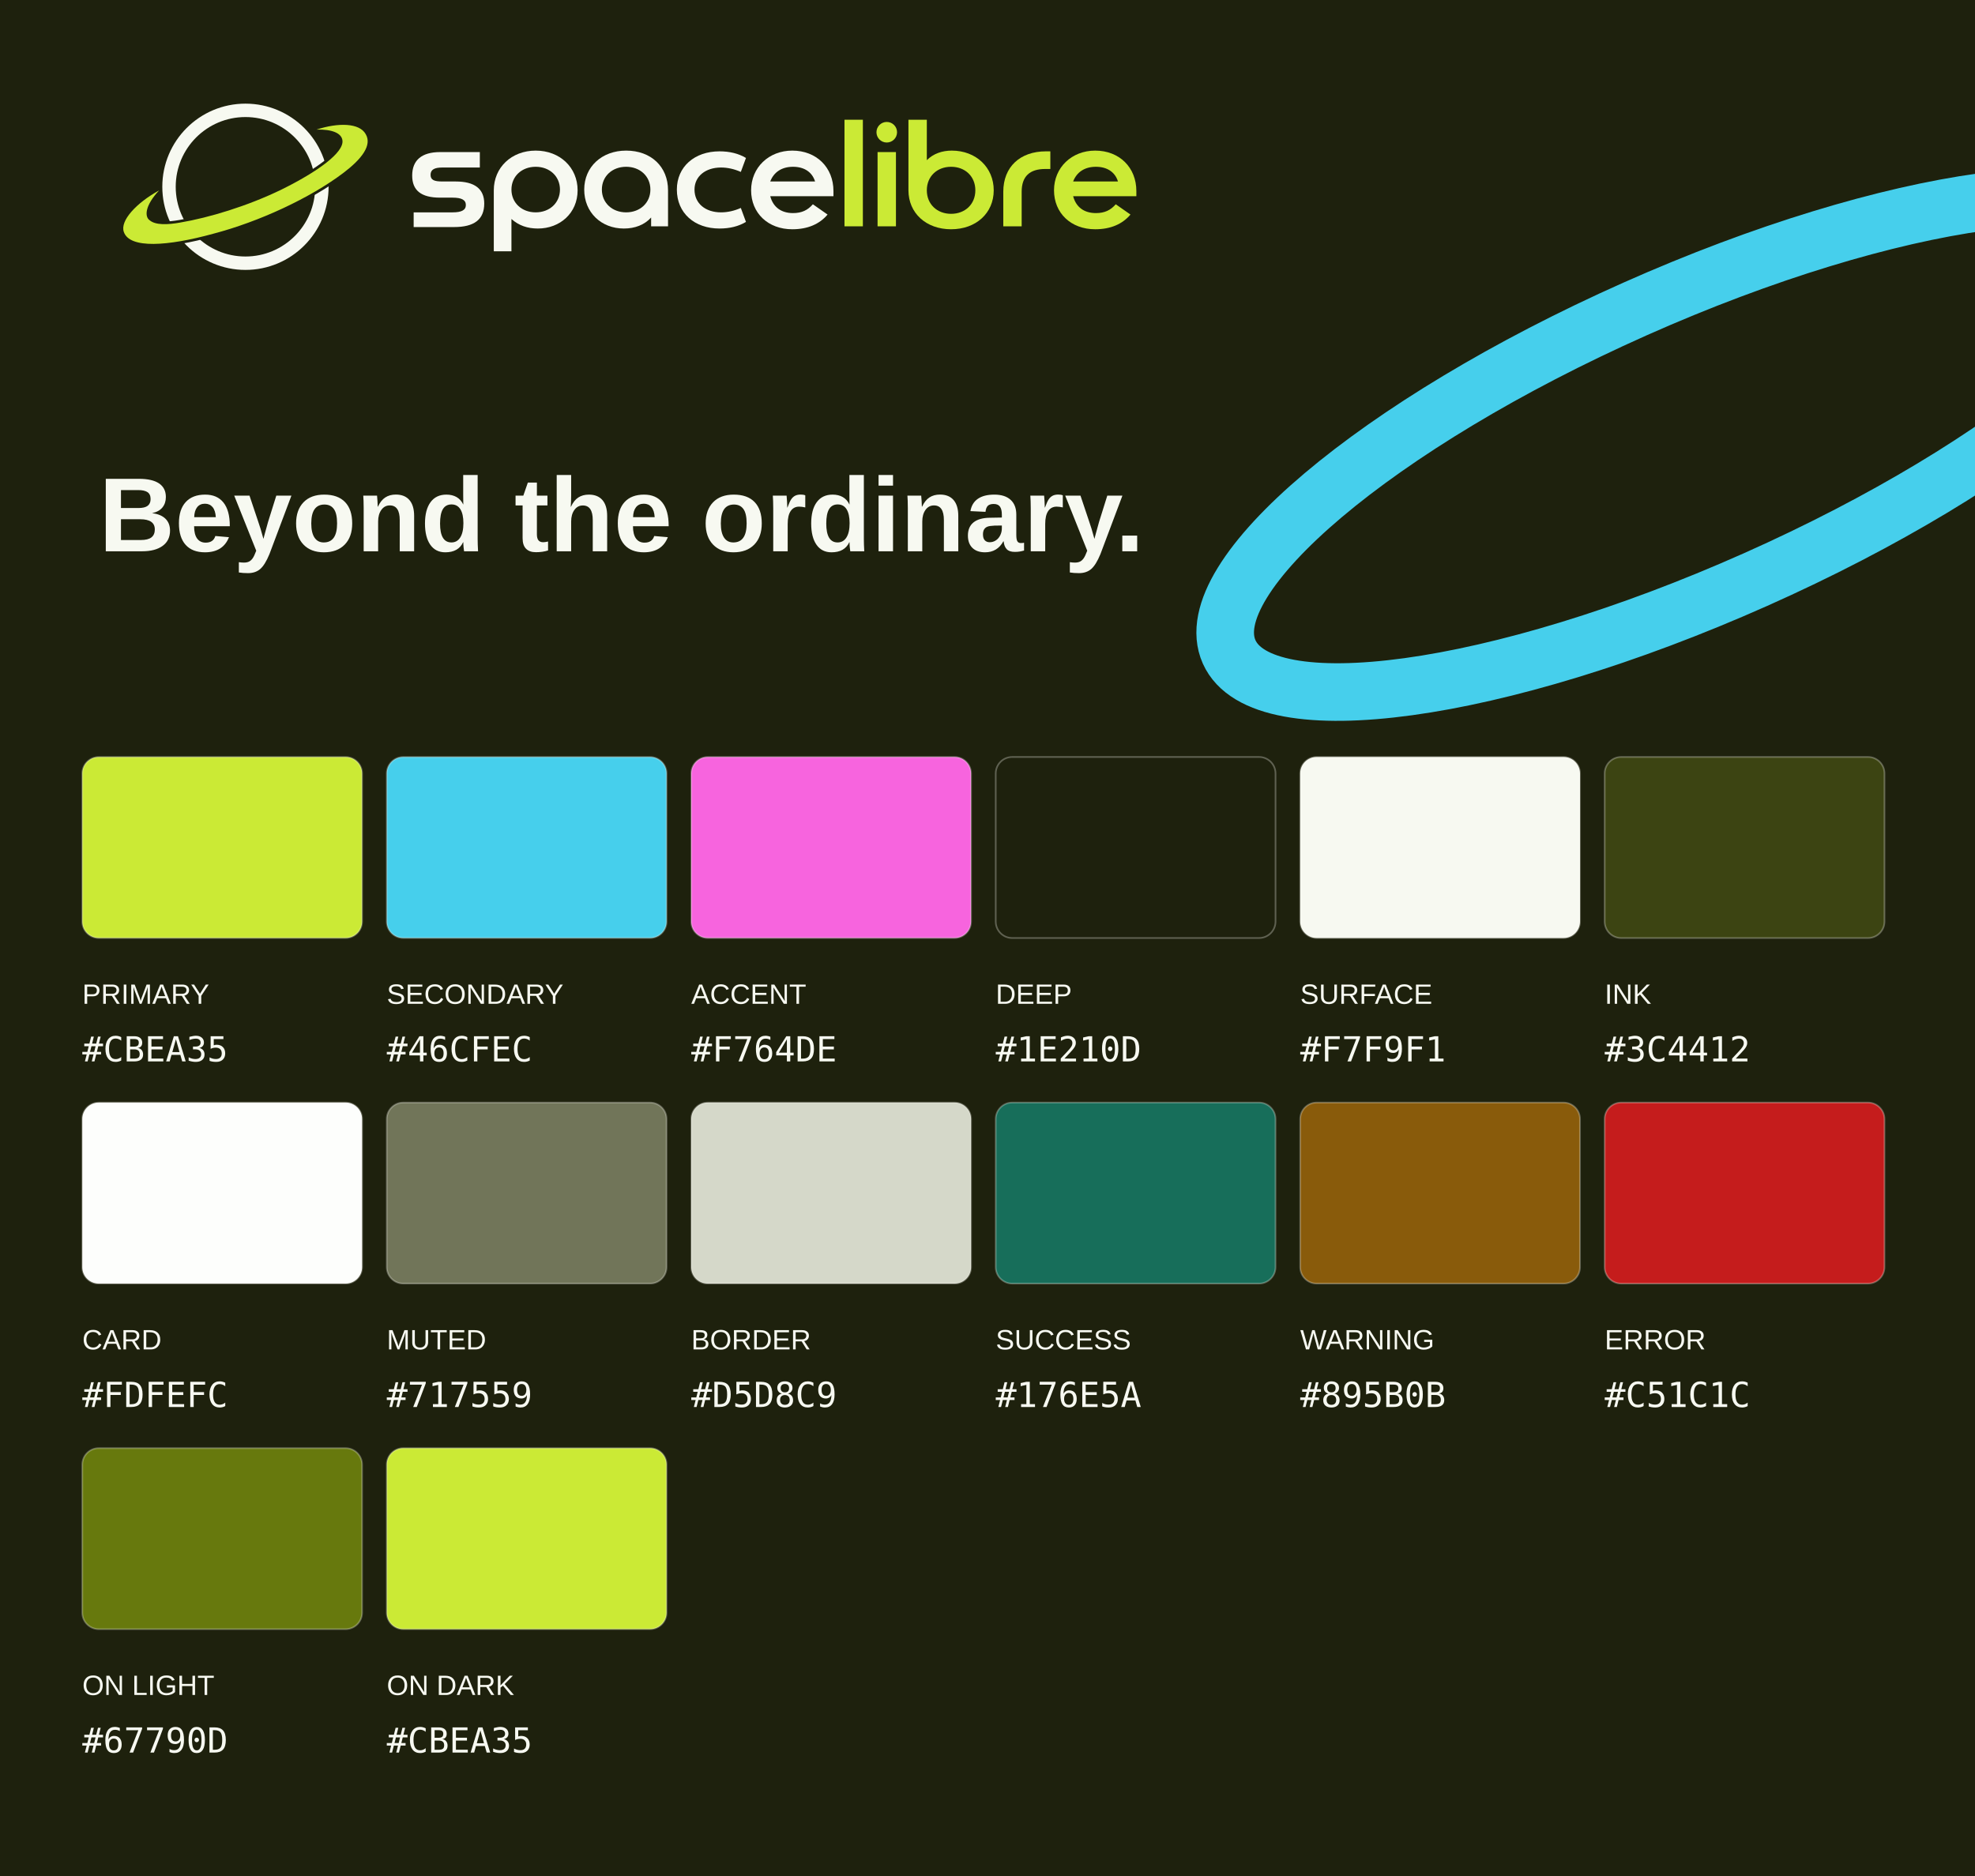
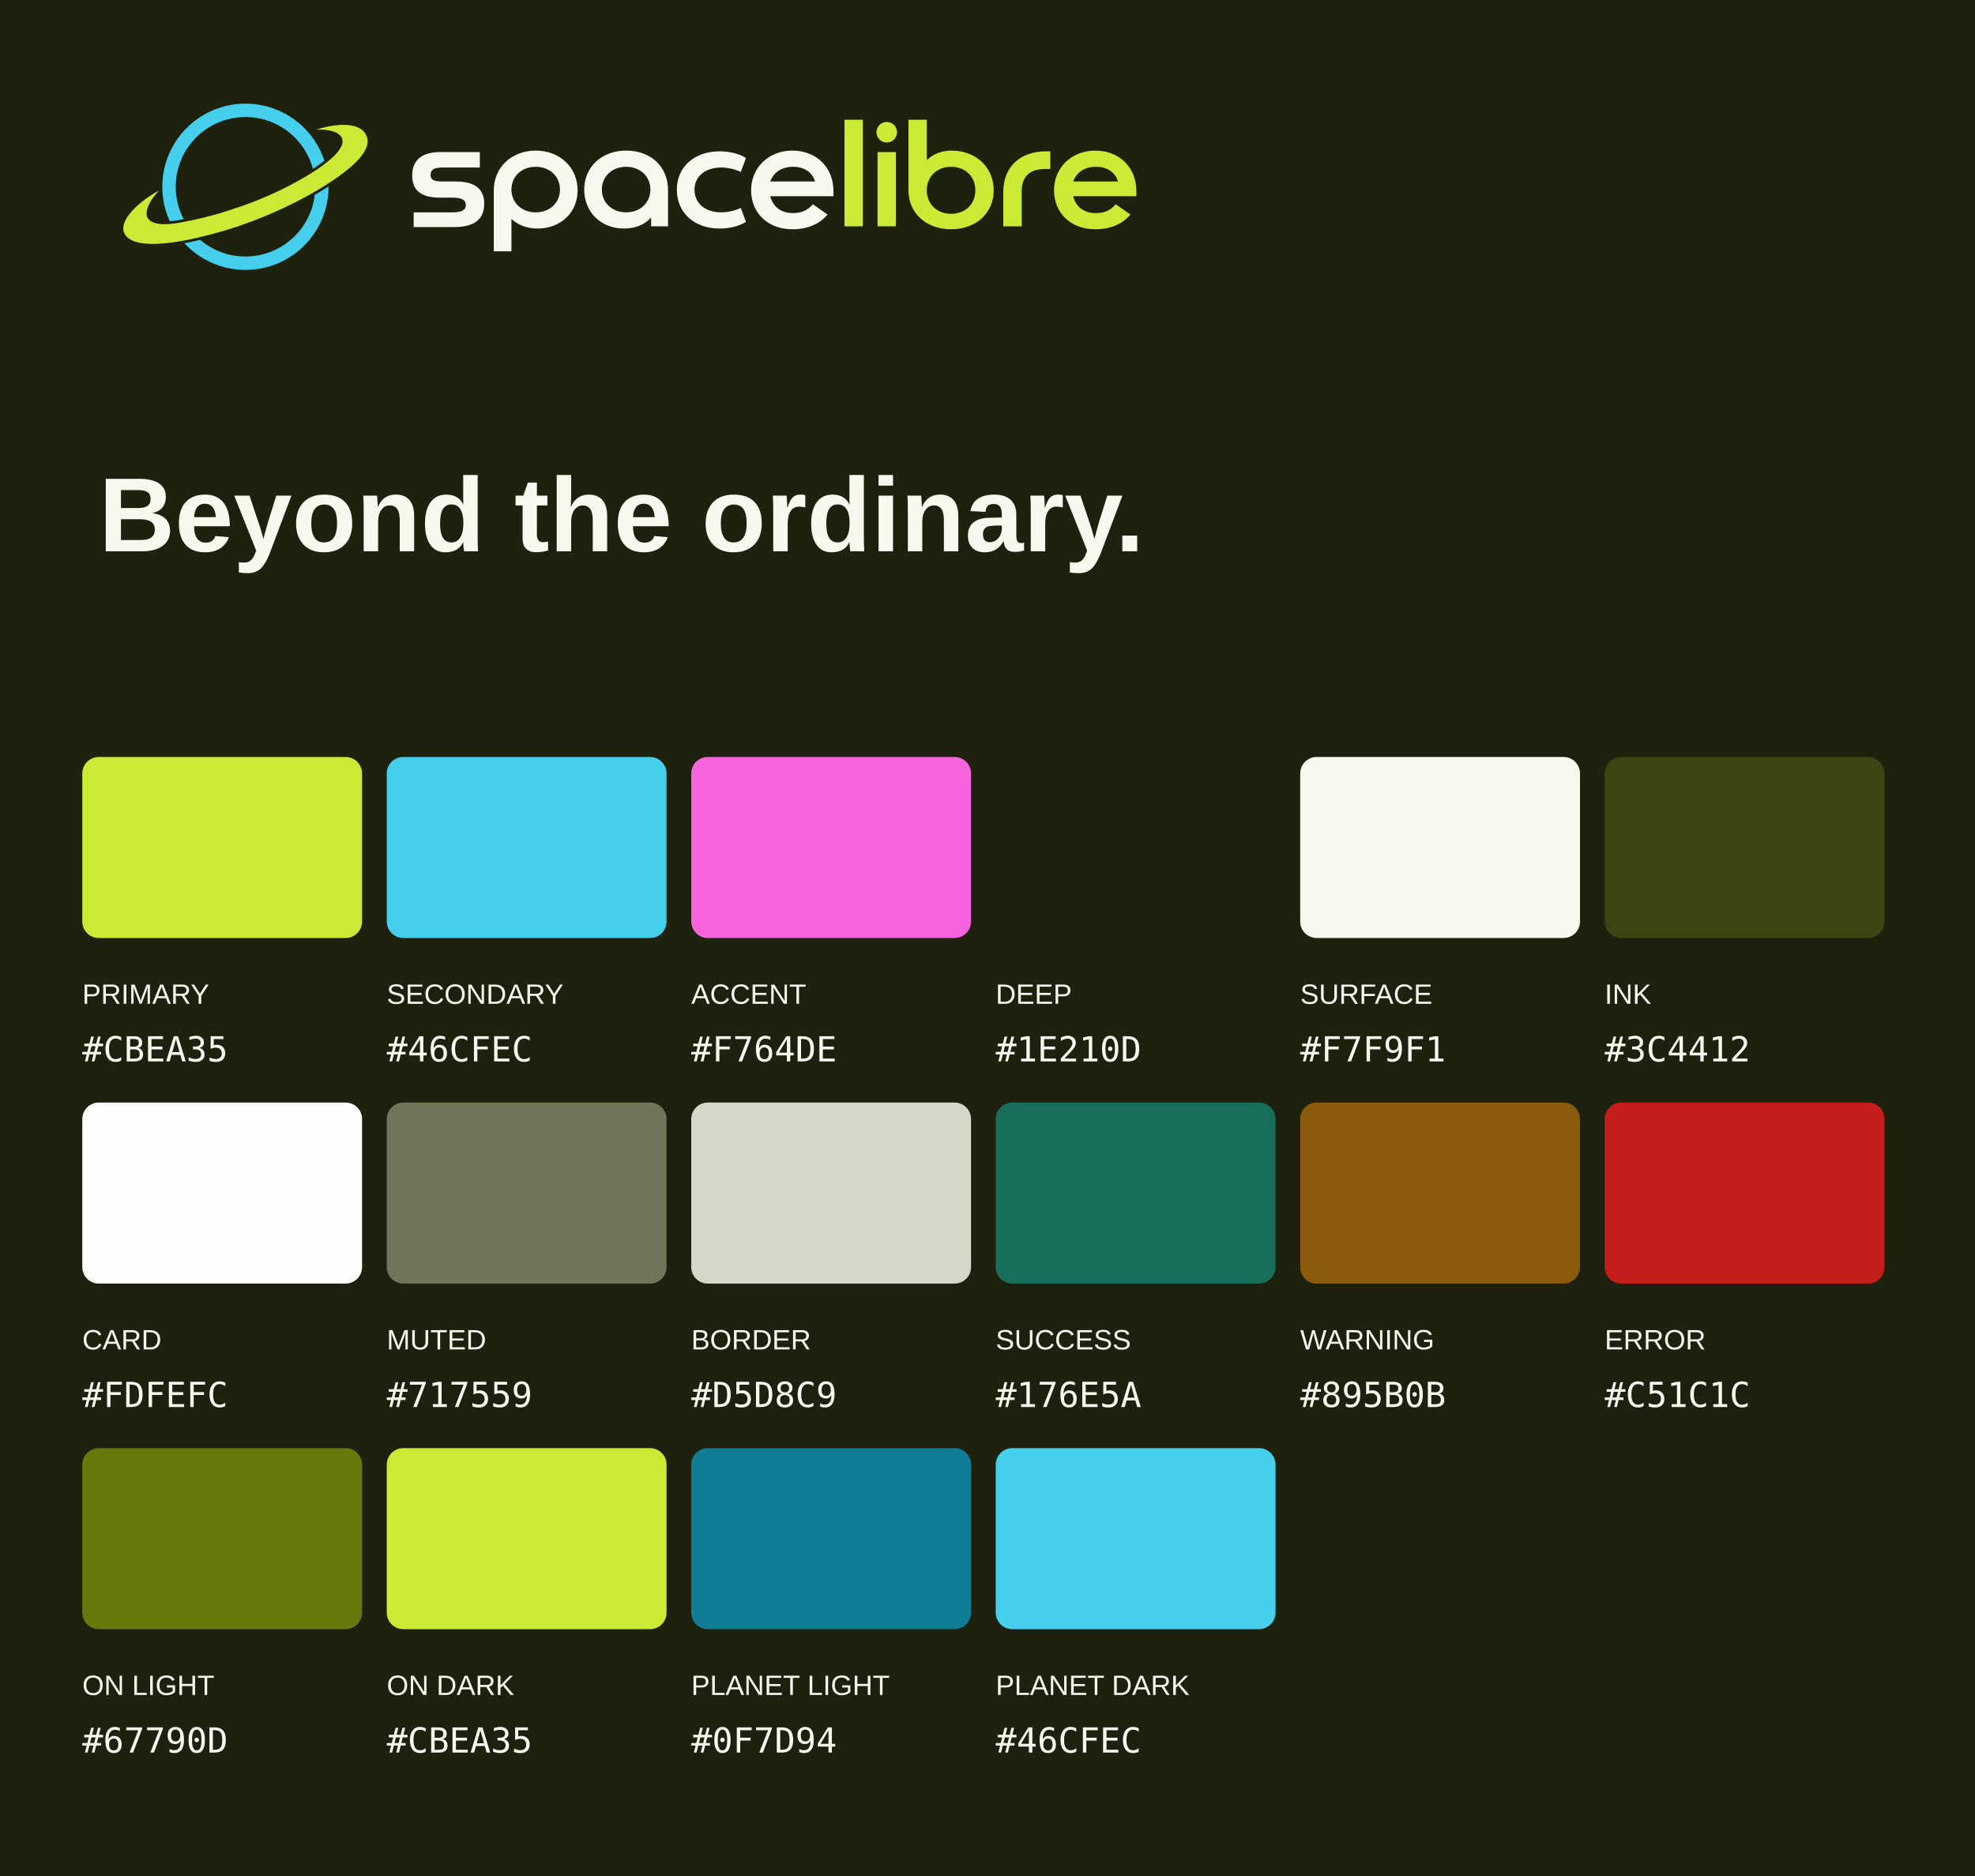
<svg xmlns="http://www.w3.org/2000/svg" width="1200" height="1140" viewBox="0 0 1200 1140">
  <rect width="1200" height="1140" fill="#1E210D" />
-   <svg viewBox="0 0 810 180" x="50" y="40" width="660" height="147">
+   <svg viewBox="0 0 810 180" width="660" height="147" x="50" y="40">
    <defs>
      <mask id="occlusion" maskUnits="userSpaceOnUse" x="450" y="180" width="650" height="450" style="mask-type:luminance">
        <rect x="450" y="180" width="650" height="450" fill="white" />
        <path d="M581.927 413.073 C549.927 447.073 548.927 472.073 560.927 480.073 C573.927 491.073 600.927 490.073 628.927 485.073 C693.927 474.073 779.927 448.073 855.927 411.073 C936.927 371.073 995.927 328.073 991.927 301.073 C989.927 285.073 968.927 276.073 933.927 277.073 C982.927 261.073 1029.927 262.073 1043.927 287.073 C1058.927 312.073 1034.927 343.073 993.927 374.073 C919.927 430.073 805.927 483.073 702.927 510.073 C600.927 538.073 515.927 544.073 502.927 506.073 C493.927 481.073 530.927 441.073 581.927 413.073 Z" fill="black" stroke="black" stroke-width="12" stroke-linejoin="round" />
      </mask>
    </defs>
    <g transform="translate(28 28) scale(.333333) translate(-494 -219)">
-       <circle cx="775" cy="405" r="171" fill="none" stroke="#F7F9F1" stroke-width="30" mask="url(#occlusion)" data-stroke-role="planet" />
+       <circle cx="775" cy="405" r="171" fill="none" stroke="#46CFEC" stroke-width="30" mask="url(#occlusion)" data-stroke-role="planet" />
      <path d="M581.927 413.073 C549.927 447.073 548.927 472.073 560.927 480.073 C573.927 491.073 600.927 490.073 628.927 485.073 C693.927 474.073 779.927 448.073 855.927 411.073 C936.927 371.073 995.927 328.073 991.927 301.073 C989.927 285.073 968.927 276.073 933.927 277.073 C982.927 261.073 1029.927 262.073 1043.927 287.073 C1058.927 312.073 1034.927 343.073 993.927 374.073 C919.927 430.073 805.927 483.073 702.927 510.073 C600.927 538.073 515.927 544.073 502.927 506.073 C493.927 481.073 530.927 441.073 581.927 413.073 Z" fill="#CBEA35" />
    </g>
    <g transform="translate(246 40) scale(.548223) translate(-275 -643)">
      <path d="M367 687 L313 687 C288 687 275 698 275 719 C275 739 287 749 313 749 L330 749 C342 749 348 752 348 759 C348 766 342 769 330 769 L277 769 L277 789 L332 789 C359 789 373 779 373 757 C373 737 360 727 334 727 L316 727 C305 727 300 725 300 718 C300 711 305 708 316 708 L367 708 Z" fill="#F7F9F1" />
      <path d="M386 822 L386 739 C386 708 410 685 443 685 C476 685 500 708 500 739 C500 770 476 791 446 791 C432 791 420 787 410 778 L410 822 Z M443 707 C424 707 410 720 410 738 C410 756 424 769 443 769 C462 769 476 756 476 738 C476 720 462 707 443 707 Z" fill="#F7F9F1" fill-rule="evenodd" />
      <path d="M623 788 L600 788 L600 776 C591 786 578 791 563 791 C532 791 509 769 509 738 C509 707 533 685 566 685 C600 685 623 707 623 739 Z M566 707 C547 707 533 720 533 738 C533 756 547 769 566 769 C585 769 599 756 599 738 C599 720 585 707 566 707 Z" fill="#F7F9F1" fill-rule="evenodd" />
      <path d="M729 695 L722 714 C713 710 704 708 695 708 C674 708 659 720 659 738 C659 757 674 769 695 769 C704 769 713 767 722 763 L729 782 C719 788 707 791 693 791 C659 791 635 770 635 738 C635 707 659 686 693 686 C707 686 719 689 729 695 Z" fill="#F7F9F1" />
      <path d="M848 747 L762 747 C766 762 777 770 793 770 C805 770 813 766 820 758 L840 772 C829 785 813 792 792 792 C759 792 736 770 736 739 C736 708 760 685 792 685 C825 685 848 708 848 740 Z M762 727 L823 727 C819 714 808 707 793 707 C778 707 767 714 762 727 Z" fill="#F7F9F1" fill-rule="evenodd" />
      <path d="M863 643 L888 643 L888 788 L863 788 Z M908 687 L933 687 L933 788 L908 788 Z" fill="#CBEA35" />
      <path d="M934.5 660 C934.5 667.732 928.232 674 920.5 674 C912.768 674 906.5 667.732 906.5 660 C906.5 652.268 912.768 646 920.5 646 C928.232 646 934.5 652.268 934.5 660 Z" fill="#CBEA35" />
      <path d="M950 643 L975 643 L975 698 C984 689 996 685 1009 685 C1042 685 1066 708 1066 739 C1066 770 1042 792 1008 792 C974 792 950 770 950 739 Z M1008 707 C989 707 975 720 975 739 C975 758 989 771 1008 771 C1027 771 1041 758 1041 739 C1041 720 1027 707 1008 707 Z" fill="#CBEA35" fill-rule="evenodd" />
      <path d="M1079 788 L1079 741 C1079 707 1102 686 1137 686 L1143 686 L1143 710 L1136 710 C1115 710 1104 720 1104 741 L1104 788 Z" fill="#CBEA35" />
      <path d="M1260 747 L1174 747 C1178 762 1189 770 1205 770 C1217 770 1225 766 1232 758 L1252 772 C1241 785 1225 792 1204 792 C1171 792 1148 770 1148 739 C1148 708 1172 685 1204 685 C1237 685 1260 708 1260 740 Z M1174 727 L1235 727 C1231 714 1220 707 1205 707 C1190 707 1179 714 1174 727 Z" fill="#CBEA35" fill-rule="evenodd" />
    </g>
  </svg>
  <text x="60" y="335" font-family="Arial" font-size="64" font-weight="bold" fill="#F7F9F1">Beyond the ordinary.</text>
-   <ellipse cx="1030" cy="270" rx="310" ry="90" transform="rotate(-24 1030 270)" fill="none" stroke="#46CFEC" stroke-width="35" />
-   <rect x="50" y="460" width="170" height="110" rx="10" fill="#CBEA35" stroke="#F7F9F1" stroke-opacity=".3" />
+   <rect x="50" y="460" width="170" height="110" rx="10" fill="#CBEA35" />
  <text x="50" y="610" fill="#F7F9F1" font-family="Arial" font-size="17">PRIMARY</text>
  <text x="50" y="645" fill="#F7F9F1" font-family="monospace" font-size="21">#CBEA35</text>
-   <rect x="235" y="460" width="170" height="110" rx="10" fill="#46CFEC" stroke="#F7F9F1" stroke-opacity=".3" />
+   <rect x="235" y="460" width="170" height="110" rx="10" fill="#46CFEC" />
  <text x="235" y="610" fill="#F7F9F1" font-family="Arial" font-size="17">SECONDARY</text>
  <text x="235" y="645" fill="#F7F9F1" font-family="monospace" font-size="21">#46CFEC</text>
-   <rect x="420" y="460" width="170" height="110" rx="10" fill="#F764DE" stroke="#F7F9F1" stroke-opacity=".3" />
+   <rect x="420" y="460" width="170" height="110" rx="10" fill="#F764DE" />
  <text x="420" y="610" fill="#F7F9F1" font-family="Arial" font-size="17">ACCENT</text>
  <text x="420" y="645" fill="#F7F9F1" font-family="monospace" font-size="21">#F764DE</text>
-   <rect x="605" y="460" width="170" height="110" rx="10" fill="#1E210D" stroke="#F7F9F1" stroke-opacity=".3" />
+   <rect x="605" y="460" width="170" height="110" rx="10" fill="#1E210D" />
  <text x="605" y="610" fill="#F7F9F1" font-family="Arial" font-size="17">DEEP</text>
  <text x="605" y="645" fill="#F7F9F1" font-family="monospace" font-size="21">#1E210D</text>
-   <rect x="790" y="460" width="170" height="110" rx="10" fill="#F7F9F1" stroke="#F7F9F1" stroke-opacity=".3" />
+   <rect x="790" y="460" width="170" height="110" rx="10" fill="#F7F9F1" />
  <text x="790" y="610" fill="#F7F9F1" font-family="Arial" font-size="17">SURFACE</text>
  <text x="790" y="645" fill="#F7F9F1" font-family="monospace" font-size="21">#F7F9F1</text>
-   <rect x="975" y="460" width="170" height="110" rx="10" fill="#3C4412" stroke="#F7F9F1" stroke-opacity=".3" />
+   <rect x="975" y="460" width="170" height="110" rx="10" fill="#3C4412" />
  <text x="975" y="610" fill="#F7F9F1" font-family="Arial" font-size="17">INK</text>
  <text x="975" y="645" fill="#F7F9F1" font-family="monospace" font-size="21">#3C4412</text>
-   <rect x="50" y="670" width="170" height="110" rx="10" fill="#FDFEFC" stroke="#F7F9F1" stroke-opacity=".3" />
+   <rect x="50" y="670" width="170" height="110" rx="10" fill="#FDFEFC" />
  <text x="50" y="820" fill="#F7F9F1" font-family="Arial" font-size="17">CARD</text>
  <text x="50" y="855" fill="#F7F9F1" font-family="monospace" font-size="21">#FDFEFC</text>
-   <rect x="235" y="670" width="170" height="110" rx="10" fill="#717559" stroke="#F7F9F1" stroke-opacity=".3" />
+   <rect x="235" y="670" width="170" height="110" rx="10" fill="#717559" />
  <text x="235" y="820" fill="#F7F9F1" font-family="Arial" font-size="17">MUTED</text>
  <text x="235" y="855" fill="#F7F9F1" font-family="monospace" font-size="21">#717559</text>
-   <rect x="420" y="670" width="170" height="110" rx="10" fill="#D5D8C9" stroke="#F7F9F1" stroke-opacity=".3" />
+   <rect x="420" y="670" width="170" height="110" rx="10" fill="#D5D8C9" />
  <text x="420" y="820" fill="#F7F9F1" font-family="Arial" font-size="17">BORDER</text>
  <text x="420" y="855" fill="#F7F9F1" font-family="monospace" font-size="21">#D5D8C9</text>
-   <rect x="605" y="670" width="170" height="110" rx="10" fill="#176E5A" stroke="#F7F9F1" stroke-opacity=".3" />
+   <rect x="605" y="670" width="170" height="110" rx="10" fill="#176E5A" />
  <text x="605" y="820" fill="#F7F9F1" font-family="Arial" font-size="17">SUCCESS</text>
  <text x="605" y="855" fill="#F7F9F1" font-family="monospace" font-size="21">#176E5A</text>
-   <rect x="790" y="670" width="170" height="110" rx="10" fill="#895B0B" stroke="#F7F9F1" stroke-opacity=".3" />
+   <rect x="790" y="670" width="170" height="110" rx="10" fill="#895B0B" />
  <text x="790" y="820" fill="#F7F9F1" font-family="Arial" font-size="17">WARNING</text>
  <text x="790" y="855" fill="#F7F9F1" font-family="monospace" font-size="21">#895B0B</text>
-   <rect x="975" y="670" width="170" height="110" rx="10" fill="#C51C1C" stroke="#F7F9F1" stroke-opacity=".3" />
+   <rect x="975" y="670" width="170" height="110" rx="10" fill="#C51C1C" />
  <text x="975" y="820" fill="#F7F9F1" font-family="Arial" font-size="17">ERROR</text>
  <text x="975" y="855" fill="#F7F9F1" font-family="monospace" font-size="21">#C51C1C</text>
-   <rect x="50" y="880" width="170" height="110" rx="10" fill="#67790D" stroke="#F7F9F1" stroke-opacity=".3" />
+   <rect x="50" y="880" width="170" height="110" rx="10" fill="#67790D" />
  <text x="50" y="1030" fill="#F7F9F1" font-family="Arial" font-size="17">ON LIGHT</text>
  <text x="50" y="1065" fill="#F7F9F1" font-family="monospace" font-size="21">#67790D</text>
-   <rect x="235" y="880" width="170" height="110" rx="10" fill="#CBEA35" stroke="#F7F9F1" stroke-opacity=".3" />
+   <rect x="235" y="880" width="170" height="110" rx="10" fill="#CBEA35" />
  <text x="235" y="1030" fill="#F7F9F1" font-family="Arial" font-size="17">ON DARK</text>
  <text x="235" y="1065" fill="#F7F9F1" font-family="monospace" font-size="21">#CBEA35</text>
+   <rect x="420" y="880" width="170" height="110" rx="10" fill="#0F7D94" />
+   <text x="420" y="1030" fill="#F7F9F1" font-family="Arial" font-size="17">PLANET LIGHT</text>
+   <text x="420" y="1065" fill="#F7F9F1" font-family="monospace" font-size="21">#0F7D94</text>
+   <rect x="605" y="880" width="170" height="110" rx="10" fill="#46CFEC" />
+   <text x="605" y="1030" fill="#F7F9F1" font-family="Arial" font-size="17">PLANET DARK</text>
+   <text x="605" y="1065" fill="#F7F9F1" font-family="monospace" font-size="21">#46CFEC</text>
</svg>
